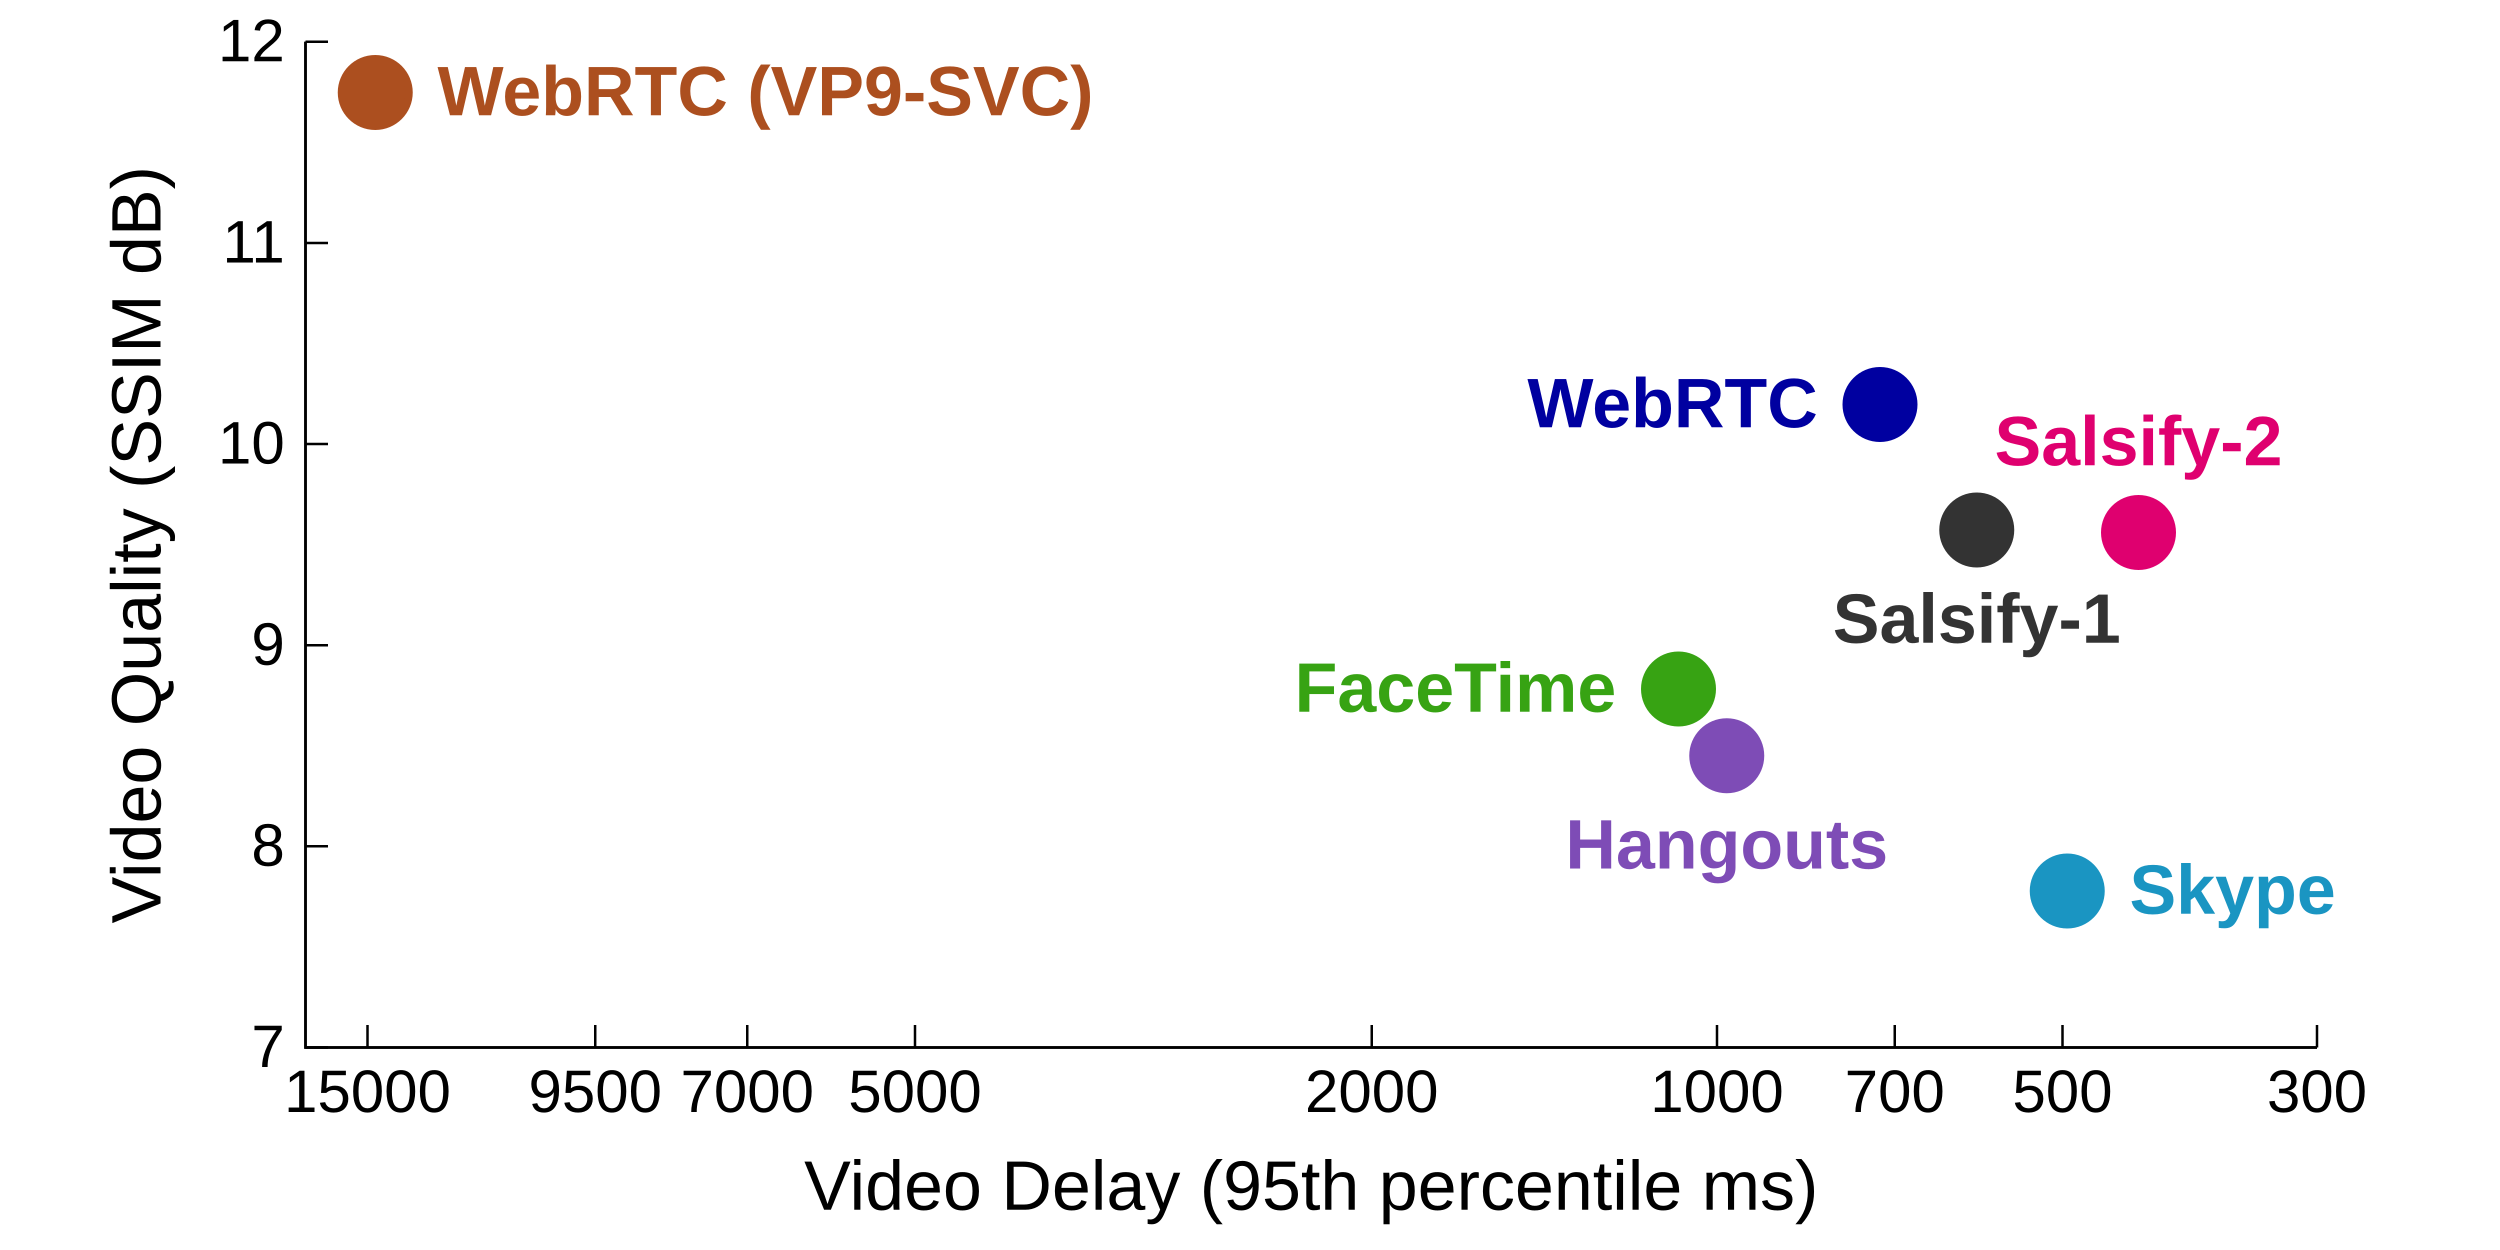
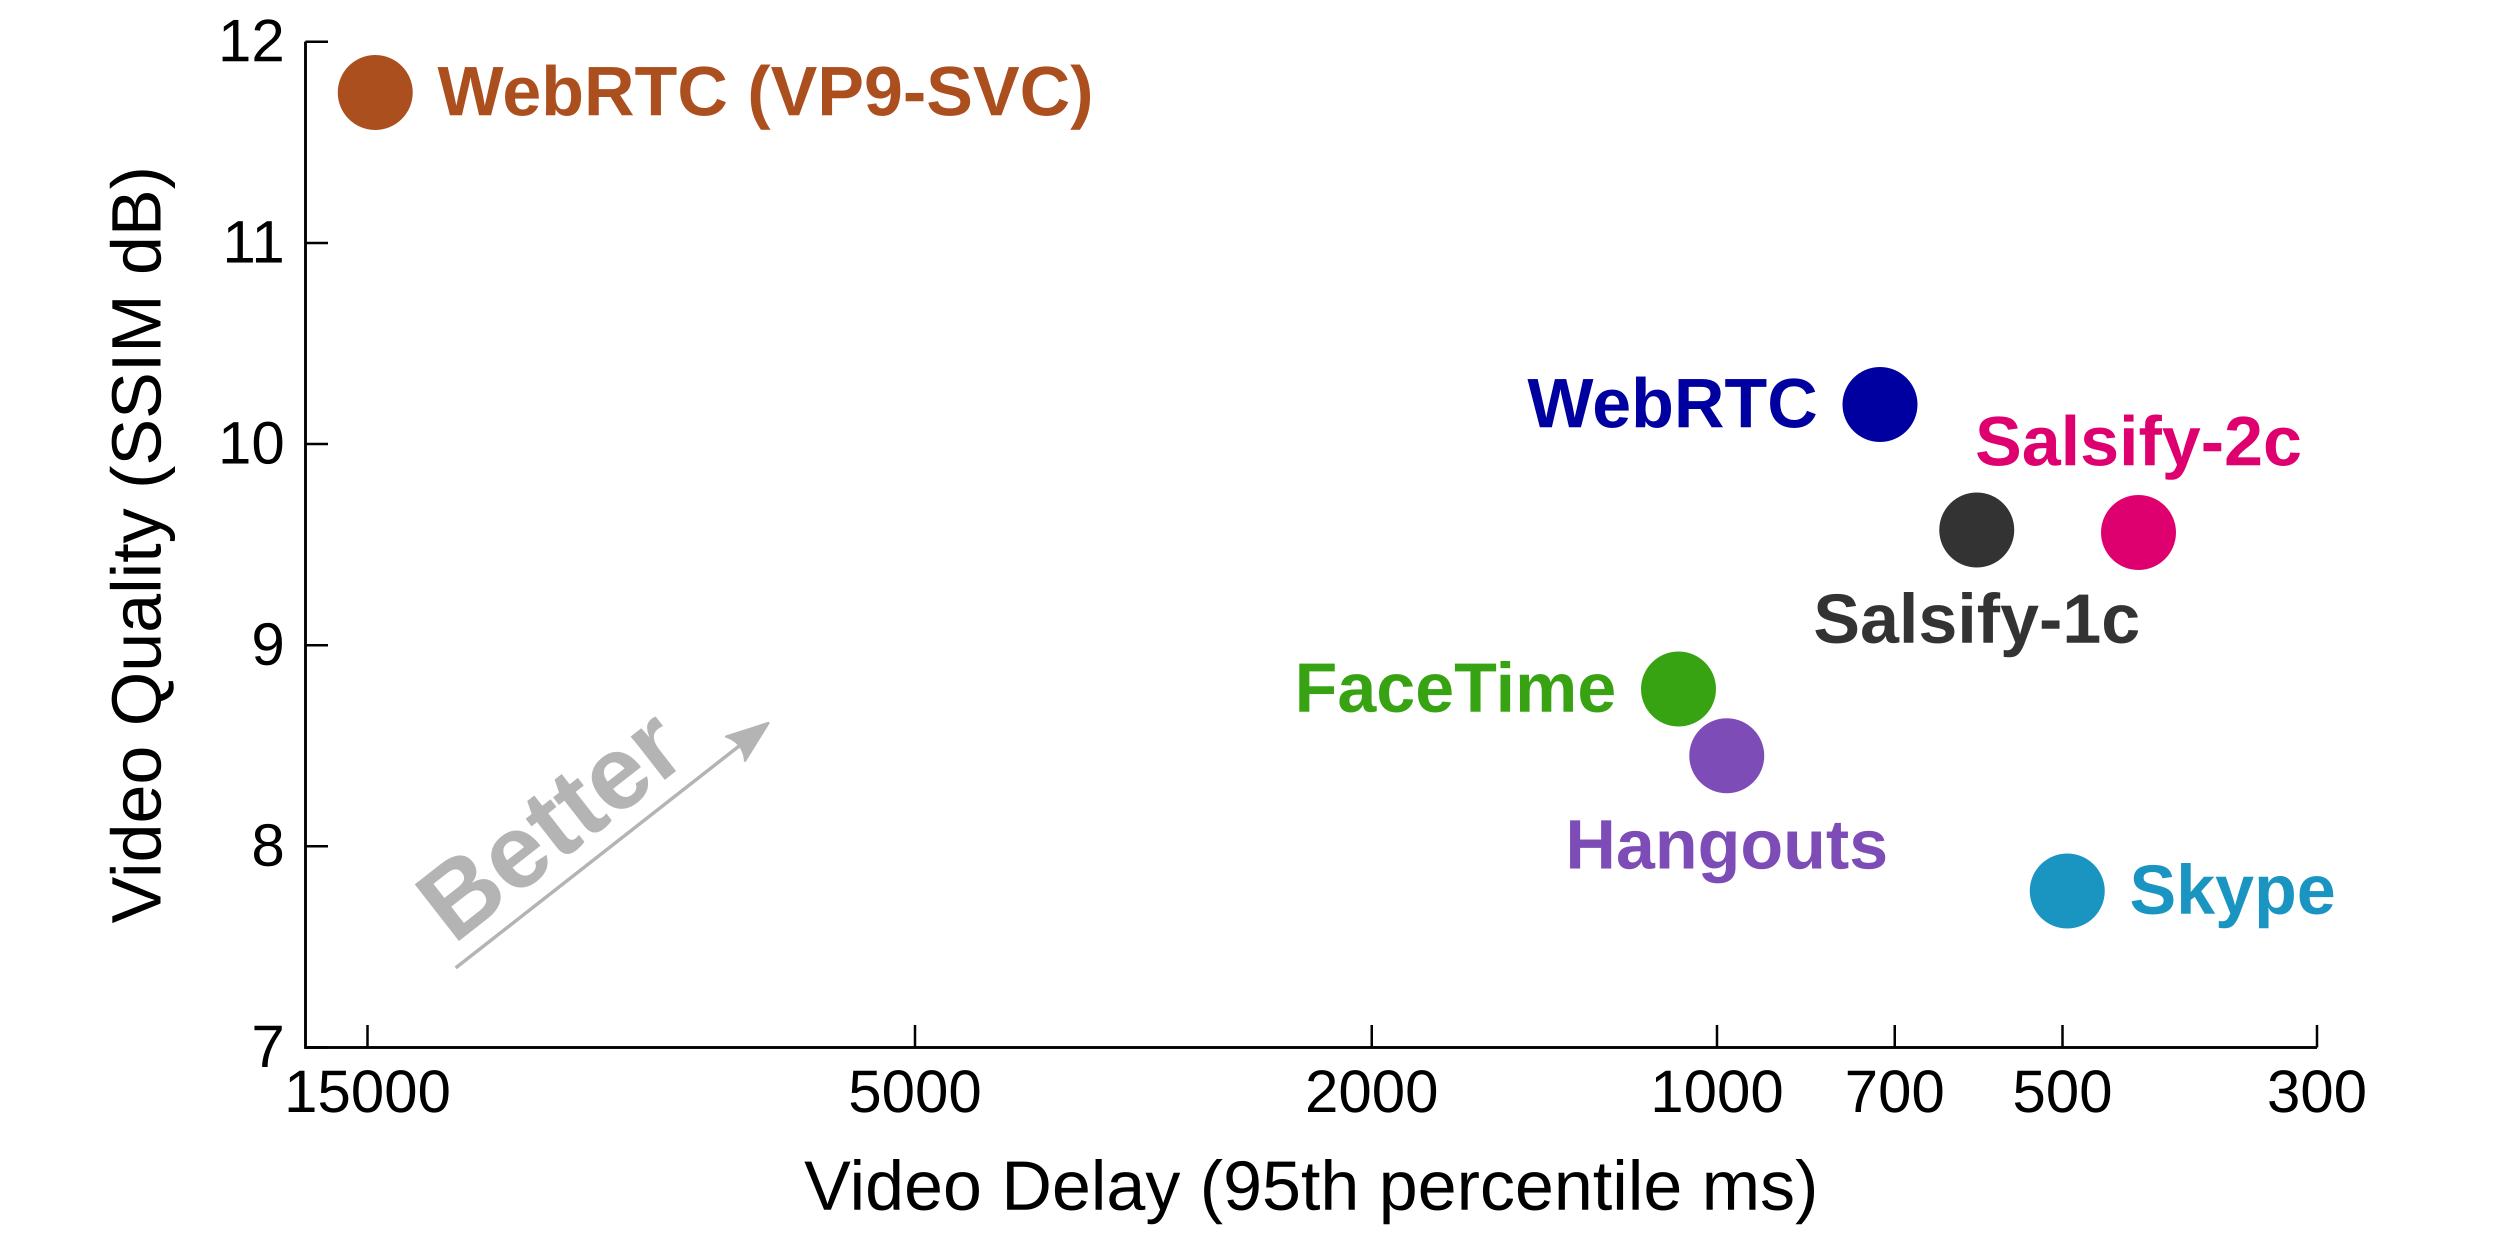
- <svg xmlns="http://www.w3.org/2000/svg" xmlns:xlink="http://www.w3.org/1999/xlink" width="1000" height="500" viewBox="0 0 1000 500">
+ <svg xmlns="http://www.w3.org/2000/svg" xmlns:xlink="http://www.w3.org/1999/xlink" width="1000" height="500" viewBox="0 0 1000 500" version="1.1" id="svg365">
+   <defs id="defs369">
+     <marker style="overflow:visible" id="Arrow2Lend" refX="0" refY="0" orient="auto">
+       <path transform="matrix(-1.1,0,0,-1.1,-1.1,0)" d="M 8.719,4.034 -2.207,0.016 8.719,-4.002 c -1.745,2.372 -1.735,5.617 -6e-7,8.035 z" style="fill:#b4b4b4;fill-opacity:1;fill-rule:evenodd;stroke:#b4b4b4;stroke-width:0.625;stroke-linejoin:round;stroke-opacity:1" id="path4790" />
+     </marker>
+   </defs>
  <g id="gnuplot_canvas">
-     <rect x="0" y="0" width="1000" height="500" fill="#ffffff" />
-     <defs>
+     <rect x="0" y="0" width="1000" height="500" fill="#ffffff" id="rect6" />
+     <defs id="defs34">
      <circle id="gpDot" r="0.5" stroke-width="0.5" />
      <path id="gpPt0" stroke-width="0.222" stroke="currentColor" d="M-1,0 h2 M0,-1 v2" />
      <path id="gpPt1" stroke-width="0.222" stroke="currentColor" d="M-1,-1 L1,1 M1,-1 L-1,1" />
      <path id="gpPt2" stroke-width="0.222" stroke="currentColor" d="M-1,0 L1,0 M0,-1 L0,1 M-1,-1 L1,1 M-1,1 L1,-1" />
      <rect id="gpPt3" stroke-width="0.222" stroke="currentColor" x="-1" y="-1" width="2" height="2" />
      <rect id="gpPt4" stroke-width="0.222" stroke="currentColor" fill="currentColor" x="-1" y="-1" width="2" height="2" />
      <circle id="gpPt5" stroke-width="0.222" stroke="currentColor" cx="0" cy="0" r="1" />
      <use xlink:href="#gpPt5" id="gpPt6" fill="currentColor" stroke="none" />
      <path id="gpPt7" stroke-width="0.222" stroke="currentColor" d="M0,-1.33 L-1.33,0.67 L1.33,0.67 z" />
      <use xlink:href="#gpPt7" id="gpPt8" fill="currentColor" stroke="none" />
      <use xlink:href="#gpPt7" id="gpPt9" stroke="currentColor" transform="rotate(180)" />
      <use xlink:href="#gpPt9" id="gpPt10" fill="currentColor" stroke="none" />
      <use xlink:href="#gpPt3" id="gpPt11" stroke="currentColor" transform="rotate(45)" />
      <use xlink:href="#gpPt11" id="gpPt12" fill="currentColor" stroke="none" />
      <path id="gpPt13" stroke-width="0.222" stroke="currentColor" d="M0,1.330 L1.265,0.411 L0.782,-1.067 L-0.782,-1.076 L-1.265,0.411 z" />
      <use xlink:href="#gpPt13" id="gpPt14" fill="currentColor" stroke="none" />
      <filter id="textbox" filterUnits="objectBoundingBox" x="0" y="0" height="1" width="1">
-         <feFlood flood-color="#FFFFFF" flood-opacity="1" result="bgnd" />
-         <feComposite in="SourceGraphic" in2="bgnd" operator="atop" />
+         <feFlood flood-color="#FFFFFF" flood-opacity="1" result="bgnd" id="feFlood24" />
+         <feComposite in="SourceGraphic" in2="bgnd" operator="atop" id="feComposite26" />
      </filter>
      <filter id="greybox" filterUnits="objectBoundingBox" x="0" y="0" height="1" width="1">
-         <feFlood flood-color="lightgrey" flood-opacity="1" result="grey" />
-         <feComposite in="SourceGraphic" in2="grey" operator="atop" />
+         <feFlood flood-color="lightgrey" flood-opacity="1" result="grey" id="feFlood29" />
+         <feComposite in="SourceGraphic" in2="grey" operator="atop" id="feComposite31" />
      </filter>
    </defs>
-     <g fill="none" color="#FFFFFF" stroke="currentColor" stroke-width="1.00" stroke-linecap="butt" stroke-linejoin="miter">
- </g>
-     <g fill="none" color="black" stroke="currentColor" stroke-width="1.00" stroke-linecap="butt" stroke-linejoin="miter">
-       <path stroke="black" d="M122.2,419.0 L131.2,419.0  " />
-       <g transform="translate(113.9,426.8)" stroke="none" fill="black" font-family="Arial" font-size="24.00" text-anchor="end">
-         <text>
-           <tspan font-family="Arial"> 7</tspan>
-         </text>
-       </g>
-     </g>
-     <g fill="none" color="black" stroke="currentColor" stroke-width="1.00" stroke-linecap="butt" stroke-linejoin="miter">
-       <path stroke="black" d="M122.2,338.5 L131.2,338.5  " />
-       <g transform="translate(113.9,346.3)" stroke="none" fill="black" font-family="Arial" font-size="24.00" text-anchor="end">
-         <text>
-           <tspan font-family="Arial"> 8</tspan>
-         </text>
-       </g>
-     </g>
-     <g fill="none" color="black" stroke="currentColor" stroke-width="1.00" stroke-linecap="butt" stroke-linejoin="miter">
-       <path stroke="black" d="M122.2,258.1 L131.2,258.1  " />
-       <g transform="translate(113.9,265.9)" stroke="none" fill="black" font-family="Arial" font-size="24.00" text-anchor="end">
-         <text>
-           <tspan font-family="Arial"> 9</tspan>
-         </text>
-       </g>
-     </g>
-     <g fill="none" color="black" stroke="currentColor" stroke-width="1.00" stroke-linecap="butt" stroke-linejoin="miter">
-       <path stroke="black" d="M122.2,177.6 L131.2,177.6  " />
-       <g transform="translate(113.9,185.4)" stroke="none" fill="black" font-family="Arial" font-size="24.00" text-anchor="end">
-         <text>
-           <tspan font-family="Arial"> 10</tspan>
-         </text>
-       </g>
-     </g>
-     <g fill="none" color="black" stroke="currentColor" stroke-width="1.00" stroke-linecap="butt" stroke-linejoin="miter">
-       <path stroke="black" d="M122.2,97.2 L131.2,97.2  " />
-       <g transform="translate(113.9,105.0)" stroke="none" fill="black" font-family="Arial" font-size="24.00" text-anchor="end">
-         <text>
-           <tspan font-family="Arial"> 11</tspan>
-         </text>
-       </g>
-     </g>
-     <g fill="none" color="black" stroke="currentColor" stroke-width="1.00" stroke-linecap="butt" stroke-linejoin="miter">
-       <path stroke="black" d="M122.2,16.7 L131.2,16.7  " />
-       <g transform="translate(113.9,24.5)" stroke="none" fill="black" font-family="Arial" font-size="24.00" text-anchor="end">
-         <text>
-           <tspan font-family="Arial"> 12</tspan>
-         </text>
-       </g>
-     </g>
-     <g fill="none" color="black" stroke="currentColor" stroke-width="1.00" stroke-linecap="butt" stroke-linejoin="miter">
-       <path stroke="black" d="M926.8,419.0 L926.8,410.0  " />
-       <g transform="translate(926.8,444.8)" stroke="none" fill="black" font-family="Arial" font-size="24.00" text-anchor="middle">
-         <text>
-           <tspan font-family="Arial">300</tspan>
-         </text>
-       </g>
-     </g>
-     <g fill="none" color="black" stroke="currentColor" stroke-width="1.00" stroke-linecap="butt" stroke-linejoin="miter">
-       <path stroke="black" d="M825.0,419.0 L825.0,410.0  " />
-       <g transform="translate(825.0,444.8)" stroke="none" fill="black" font-family="Arial" font-size="24.00" text-anchor="middle">
-         <text>
-           <tspan font-family="Arial">500</tspan>
-         </text>
-       </g>
-     </g>
-     <g fill="none" color="black" stroke="currentColor" stroke-width="1.00" stroke-linecap="butt" stroke-linejoin="miter">
-       <path stroke="black" d="M757.9,419.0 L757.9,410.0  " />
-       <g transform="translate(757.9,444.8)" stroke="none" fill="black" font-family="Arial" font-size="24.00" text-anchor="middle">
-         <text>
-           <tspan font-family="Arial">700</tspan>
-         </text>
-       </g>
-     </g>
-     <g fill="none" color="black" stroke="currentColor" stroke-width="1.00" stroke-linecap="butt" stroke-linejoin="miter">
-       <path stroke="black" d="M686.8,419.0 L686.8,410.0  " />
-       <g transform="translate(686.8,444.8)" stroke="none" fill="black" font-family="Arial" font-size="24.00" text-anchor="middle">
-         <text>
-           <tspan font-family="Arial">1000</tspan>
-         </text>
-       </g>
-     </g>
-     <g fill="none" color="black" stroke="currentColor" stroke-width="1.00" stroke-linecap="butt" stroke-linejoin="miter">
-       <path stroke="black" d="M548.7,419.0 L548.7,410.0  " />
-       <g transform="translate(548.7,444.8)" stroke="none" fill="black" font-family="Arial" font-size="24.00" text-anchor="middle">
-         <text>
-           <tspan font-family="Arial">2000</tspan>
-         </text>
-       </g>
-     </g>
-     <g fill="none" color="black" stroke="currentColor" stroke-width="1.00" stroke-linecap="butt" stroke-linejoin="miter">
-       <path stroke="black" d="M366.0,419.0 L366.0,410.0  " />
-       <g transform="translate(366.0,444.8)" stroke="none" fill="black" font-family="Arial" font-size="24.00" text-anchor="middle">
-         <text>
-           <tspan font-family="Arial">5000</tspan>
-         </text>
-       </g>
-     </g>
-     <g fill="none" color="black" stroke="currentColor" stroke-width="1.00" stroke-linecap="butt" stroke-linejoin="miter">
-       <path stroke="black" d="M298.9,419.0 L298.9,410.0  " />
-       <g transform="translate(298.9,444.8)" stroke="none" fill="black" font-family="Arial" font-size="24.00" text-anchor="middle">
-         <text>
-           <tspan font-family="Arial">7000</tspan>
-         </text>
-       </g>
-     </g>
-     <g fill="none" color="black" stroke="currentColor" stroke-width="1.00" stroke-linecap="butt" stroke-linejoin="miter">
-       <path stroke="black" d="M238.1,419.0 L238.1,410.0  " />
-       <g transform="translate(238.1,444.8)" stroke="none" fill="black" font-family="Arial" font-size="24.00" text-anchor="middle">
-         <text>
-           <tspan font-family="Arial">9500</tspan>
-         </text>
-       </g>
-     </g>
-     <g fill="none" color="black" stroke="currentColor" stroke-width="1.00" stroke-linecap="butt" stroke-linejoin="miter">
-       <path stroke="black" d="M147.0,419.0 L147.0,410.0  " />
-       <g transform="translate(147.0,444.8)" stroke="none" fill="black" font-family="Arial" font-size="24.00" text-anchor="middle">
-         <text>
-           <tspan font-family="Arial">15000</tspan>
-         </text>
-       </g>
-     </g>
-     <g fill="none" color="black" stroke="currentColor" stroke-width="1.00" stroke-linecap="butt" stroke-linejoin="miter">
- </g>
-     <g fill="none" color="black" stroke="currentColor" stroke-width="1.00" stroke-linecap="butt" stroke-linejoin="miter">
-       <path stroke="black" d="M122.2,16.7 L122.2,419.0 L926.8,419.0 M926.8,16.7 M122.2,16.7  " />
-     </g>
-     <g fill="none" color="black" stroke="currentColor" stroke-width="1.00" stroke-linecap="butt" stroke-linejoin="miter">
-       <g transform="translate(64.2,217.9) rotate(270)" stroke="none" fill="black" font-family="Arial" font-size="28.00" text-anchor="middle">
-         <text>
-           <tspan font-family="Arial">Video Quality (SSIM dB)</tspan>
-         </text>
-       </g>
-     </g>
-     <g fill="none" color="black" stroke="currentColor" stroke-width="1.00" stroke-linecap="butt" stroke-linejoin="miter">
-       <g transform="translate(948.6,217.9) rotate(270)" stroke="none" fill="black" font-family="Arial" font-size="12.00" text-anchor="middle">
-         <text />
-       </g>
-     </g>
-     <g fill="none" color="black" stroke="currentColor" stroke-width="1.00" stroke-linecap="butt" stroke-linejoin="miter">
-       <g transform="translate(524.5,483.9)" stroke="none" fill="black" font-family="Arial" font-size="28.00" text-anchor="middle">
-         <text>
-           <tspan font-family="Arial">Video Delay (95th percentile ms)</tspan>
-         </text>
-       </g>
-     </g>
-     <g fill="none" color="black" stroke="currentColor" stroke-width="1.00" stroke-linecap="butt" stroke-linejoin="miter">
-       <g transform="translate(524.5,29.6)" stroke="none" fill="black" font-family="Arial" font-size="12.00" text-anchor="middle">
-         <text />
-       </g>
-       <g transform="translate(524.5,29.7)" stroke="none" fill="black" font-family="Arial" font-size="12.00" text-anchor="middle">
-         <text />
-       </g>
-     </g>
-     <g fill="none" color="black" stroke="currentColor" stroke-width="1.00" stroke-linecap="butt" stroke-linejoin="miter">
-       <g transform="translate(80.7,482.3)" stroke="none" fill="black" font-family="Arial" font-size="12.00" text-anchor="start">
-         <text />
+     <g fill="none" color="#FFFFFF" stroke="currentColor" stroke-width="1.00" stroke-linecap="butt" stroke-linejoin="miter" id="g36" />
+     <g fill="none" color="black" stroke="currentColor" stroke-width="1.00" stroke-linecap="butt" stroke-linejoin="miter" id="g46">
+       <path stroke="black" d="M122.2,419.0 L131.2,419.0  " id="path38" />
+       <g transform="translate(113.9,426.8)" stroke="none" fill="black" font-family="Arial" font-size="24.00" text-anchor="end" id="g44">
+         <text id="text42">
+           <tspan font-family="Arial" id="tspan40"> 7</tspan>
+         </text>
+       </g>
+     </g>
+     <g fill="none" color="black" stroke="currentColor" stroke-width="1.00" stroke-linecap="butt" stroke-linejoin="miter" id="g56">
+       <path stroke="black" d="M122.2,338.5 L131.2,338.5  " id="path48" />
+       <g transform="translate(113.9,346.3)" stroke="none" fill="black" font-family="Arial" font-size="24.00" text-anchor="end" id="g54">
+         <text id="text52">
+           <tspan font-family="Arial" id="tspan50"> 8</tspan>
+         </text>
+       </g>
+     </g>
+     <g fill="none" color="black" stroke="currentColor" stroke-width="1.00" stroke-linecap="butt" stroke-linejoin="miter" id="g66">
+       <path stroke="black" d="M122.2,258.1 L131.2,258.1  " id="path58" />
+       <g transform="translate(113.9,265.9)" stroke="none" fill="black" font-family="Arial" font-size="24.00" text-anchor="end" id="g64">
+         <text id="text62">
+           <tspan font-family="Arial" id="tspan60"> 9</tspan>
+         </text>
+       </g>
+     </g>
+     <g fill="none" color="black" stroke="currentColor" stroke-width="1.00" stroke-linecap="butt" stroke-linejoin="miter" id="g76">
+       <path stroke="black" d="M122.2,177.6 L131.2,177.6  " id="path68" />
+       <g transform="translate(113.9,185.4)" stroke="none" fill="black" font-family="Arial" font-size="24.00" text-anchor="end" id="g74">
+         <text id="text72">
+           <tspan font-family="Arial" id="tspan70"> 10</tspan>
+         </text>
+       </g>
+     </g>
+     <g fill="none" color="black" stroke="currentColor" stroke-width="1.00" stroke-linecap="butt" stroke-linejoin="miter" id="g86">
+       <path stroke="black" d="M122.2,97.2 L131.2,97.2  " id="path78" />
+       <g transform="translate(113.9,105.0)" stroke="none" fill="black" font-family="Arial" font-size="24.00" text-anchor="end" id="g84">
+         <text id="text82">
+           <tspan font-family="Arial" id="tspan80"> 11</tspan>
+         </text>
+       </g>
+     </g>
+     <g fill="none" color="black" stroke="currentColor" stroke-width="1.00" stroke-linecap="butt" stroke-linejoin="miter" id="g96">
+       <path stroke="black" d="M122.2,16.7 L131.2,16.7  " id="path88" />
+       <g transform="translate(113.9,24.5)" stroke="none" fill="black" font-family="Arial" font-size="24.00" text-anchor="end" id="g94">
+         <text id="text92">
+           <tspan font-family="Arial" id="tspan90"> 12</tspan>
+         </text>
+       </g>
+     </g>
+     <g fill="none" color="black" stroke="currentColor" stroke-width="1.00" stroke-linecap="butt" stroke-linejoin="miter" id="g106">
+       <path stroke="black" d="M926.8,419.0 L926.8,410.0  " id="path98" />
+       <g transform="translate(926.8,444.8)" stroke="none" fill="black" font-family="Arial" font-size="24.00" text-anchor="middle" id="g104">
+         <text id="text102">
+           <tspan font-family="Arial" id="tspan100">300</tspan>
+         </text>
+       </g>
+     </g>
+     <g fill="none" color="black" stroke="currentColor" stroke-width="1.00" stroke-linecap="butt" stroke-linejoin="miter" id="g116">
+       <path stroke="black" d="M825.0,419.0 L825.0,410.0  " id="path108" />
+       <g transform="translate(825.0,444.8)" stroke="none" fill="black" font-family="Arial" font-size="24.00" text-anchor="middle" id="g114">
+         <text id="text112">
+           <tspan font-family="Arial" id="tspan110">500</tspan>
+         </text>
+       </g>
+     </g>
+     <g fill="none" color="black" stroke="currentColor" stroke-width="1.00" stroke-linecap="butt" stroke-linejoin="miter" id="g126">
+       <path stroke="black" d="M757.9,419.0 L757.9,410.0  " id="path118" />
+       <g transform="translate(757.9,444.8)" stroke="none" fill="black" font-family="Arial" font-size="24.00" text-anchor="middle" id="g124">
+         <text id="text122">
+           <tspan font-family="Arial" id="tspan120">700</tspan>
+         </text>
+       </g>
+     </g>
+     <g fill="none" color="black" stroke="currentColor" stroke-width="1.00" stroke-linecap="butt" stroke-linejoin="miter" id="g136">
+       <path stroke="black" d="M686.8,419.0 L686.8,410.0  " id="path128" />
+       <g transform="translate(686.8,444.8)" stroke="none" fill="black" font-family="Arial" font-size="24.00" text-anchor="middle" id="g134">
+         <text id="text132">
+           <tspan font-family="Arial" id="tspan130">1000</tspan>
+         </text>
+       </g>
+     </g>
+     <g fill="none" color="black" stroke="currentColor" stroke-width="1.00" stroke-linecap="butt" stroke-linejoin="miter" id="g146">
+       <path stroke="black" d="M548.7,419.0 L548.7,410.0  " id="path138" />
+       <g transform="translate(548.7,444.8)" stroke="none" fill="black" font-family="Arial" font-size="24.00" text-anchor="middle" id="g144">
+         <text id="text142">
+           <tspan font-family="Arial" id="tspan140">2000</tspan>
+         </text>
+       </g>
+     </g>
+     <g fill="none" color="black" stroke="currentColor" stroke-width="1.00" stroke-linecap="butt" stroke-linejoin="miter" id="g156">
+       <path stroke="black" d="M366.0,419.0 L366.0,410.0  " id="path148" />
+       <g transform="translate(366.0,444.8)" stroke="none" fill="black" font-family="Arial" font-size="24.00" text-anchor="middle" id="g154">
+         <text id="text152">
+           <tspan font-family="Arial" id="tspan150">5000</tspan>
+         </text>
+       </g>
+     </g>
+     <g fill="none" color="black" stroke="currentColor" stroke-width="1.00" stroke-linecap="butt" stroke-linejoin="miter" id="g166">
+       <path stroke="black" d="M147.0,419.0 L147.0,410.0  " id="path158" />
+       <g transform="translate(147.0,444.8)" stroke="none" fill="black" font-family="Arial" font-size="24.00" text-anchor="middle" id="g164">
+         <text id="text162">
+           <tspan font-family="Arial" id="tspan160">15000</tspan>
+         </text>
+       </g>
+     </g>
+     <g fill="none" color="black" stroke="currentColor" stroke-width="1.00" stroke-linecap="butt" stroke-linejoin="miter" id="g168" />
+     <g fill="none" color="black" stroke="currentColor" stroke-width="1.00" stroke-linecap="butt" stroke-linejoin="miter" id="g172">
+       <path stroke="black" d="M122.2,16.7 L122.2,419.0 L926.8,419.0 M926.8,16.7 M122.2,16.7  " id="path170" />
+     </g>
+     <g fill="none" color="black" stroke="currentColor" stroke-width="1.00" stroke-linecap="butt" stroke-linejoin="miter" id="g180">
+       <g transform="translate(64.2,217.9) rotate(270)" stroke="none" fill="black" font-family="Arial" font-size="28.00" text-anchor="middle" id="g178">
+         <text id="text176">
+           <tspan font-family="Arial" id="tspan174">Video Quality (SSIM dB)</tspan>
+         </text>
+       </g>
+     </g>
+     <g fill="none" color="black" stroke="currentColor" stroke-width="1.00" stroke-linecap="butt" stroke-linejoin="miter" id="g186">
+       <g transform="translate(948.6,217.9) rotate(270)" stroke="none" fill="black" font-family="Arial" font-size="12.00" text-anchor="middle" id="g184">
+         <text id="text182" />
+       </g>
+     </g>
+     <g fill="none" color="black" stroke="currentColor" stroke-width="1.00" stroke-linecap="butt" stroke-linejoin="miter" id="g194">
+       <g transform="translate(524.5,483.9)" stroke="none" fill="black" font-family="Arial" font-size="28.00" text-anchor="middle" id="g192">
+         <text id="text190">
+           <tspan font-family="Arial" id="tspan188">Video Delay (95th percentile ms)</tspan>
+         </text>
+       </g>
+     </g>
+     <g fill="none" color="black" stroke="currentColor" stroke-width="1.00" stroke-linecap="butt" stroke-linejoin="miter" id="g204">
+       <g transform="translate(524.5,29.6)" stroke="none" fill="black" font-family="Arial" font-size="12.00" text-anchor="middle" id="g198">
+         <text id="text196" />
+       </g>
+       <g transform="translate(524.5,29.7)" stroke="none" fill="black" font-family="Arial" font-size="12.00" text-anchor="middle" id="g202">
+         <text id="text200" />
+       </g>
+     </g>
+     <g fill="none" color="black" stroke="currentColor" stroke-width="1.00" stroke-linecap="butt" stroke-linejoin="miter" id="g210">
+       <g transform="translate(80.7,482.3)" stroke="none" fill="black" font-family="Arial" font-size="12.00" text-anchor="start" id="g208">
+         <text id="text206" />
      </g>
    </g>
    <g id="gnuplot_plot_1">
-       <g fill="none" color="black" stroke="currentColor" stroke-width="1.00" stroke-linecap="butt" stroke-linejoin="miter">
-         <path stroke="rgb(172,  79,  31)" d="M150.1,37.0  " />
-         <use xlink:href="#gpPt6" transform="translate(150.1,37.0) scale(13.50)" color="rgb(172,  79,  31)" />
+       <g fill="none" color="black" stroke="currentColor" stroke-width="1.00" stroke-linecap="butt" stroke-linejoin="miter" id="g218">
+         <path stroke="rgb(172,  79,  31)" d="M150.1,37.0  " id="path214" />
+         <use xlink:href="#gpPt6" transform="translate(150.1,37.0) scale(13.50)" color="rgb(172,  79,  31)" id="use216" />
      </g>
    </g>
    <g id="gnuplot_plot_2">
-       <g fill="none" color="black" stroke="currentColor" stroke-width="1.00" stroke-linecap="butt" stroke-linejoin="miter">
-         <g transform="translate(175.0,46.1)" stroke="none" fill="rgb(172,79,31)" font-family="Arial:Bold" font-size="28.00" text-anchor="start">
-           <text>
-             <tspan font-family="Arial" font-weight="bold">WebRTC (VP9-SVC)</tspan>
+       <g fill="none" color="black" stroke="currentColor" stroke-width="1.00" stroke-linecap="butt" stroke-linejoin="miter" id="g229">
+         <g transform="translate(175.0,46.1)" stroke="none" fill="rgb(172,79,31)" font-family="Arial:Bold" font-size="28.00" text-anchor="start" id="g227">
+           <text id="text225">
+             <tspan font-family="Arial" font-weight="bold" id="tspan223">WebRTC (VP9-SVC)</tspan>
          </text>
        </g>
      </g>
    </g>
    <g id="gnuplot_plot_3">
-       <g fill="none" color="black" stroke="currentColor" stroke-width="1.00" stroke-linecap="butt" stroke-linejoin="miter">
-         <path stroke="rgb( 26, 149, 194)" d="M826.9,356.4  " />
-         <use xlink:href="#gpPt6" transform="translate(826.9,356.4) scale(13.50)" color="rgb( 26, 149, 194)" />
+       <g fill="none" color="black" stroke="currentColor" stroke-width="1.00" stroke-linecap="butt" stroke-linejoin="miter" id="g238">
+         <path stroke="rgb( 26, 149, 194)" d="M826.9,356.4  " id="path234" />
+         <use xlink:href="#gpPt6" transform="translate(826.9,356.4) scale(13.50)" color="rgb( 26, 149, 194)" id="use236" />
      </g>
    </g>
    <g id="gnuplot_plot_4">
-       <g fill="none" color="black" stroke="currentColor" stroke-width="1.00" stroke-linecap="butt" stroke-linejoin="miter">
-         <g transform="translate(851.8,365.5)" stroke="none" fill="rgb(26,149,194)" font-family="Arial:Bold" font-size="28.00" text-anchor="start">
-           <text>
-             <tspan font-family="Arial" font-weight="bold">Skype</tspan>
+       <g fill="none" color="black" stroke="currentColor" stroke-width="1.00" stroke-linecap="butt" stroke-linejoin="miter" id="g249">
+         <g transform="translate(851.8,365.5)" stroke="none" fill="rgb(26,149,194)" font-family="Arial:Bold" font-size="28.00" text-anchor="start" id="g247">
+           <text id="text245">
+             <tspan font-family="Arial" font-weight="bold" id="tspan243">Skype</tspan>
          </text>
        </g>
      </g>
    </g>
    <g id="gnuplot_plot_5">
-       <g fill="none" color="black" stroke="currentColor" stroke-width="1.00" stroke-linecap="butt" stroke-linejoin="miter">
-         <path stroke="rgb(126,  76, 182)" d="M690.7,302.3  " />
-         <use xlink:href="#gpPt6" transform="translate(690.7,302.3) scale(13.50)" color="rgb(126,  76, 182)" />
+       <g fill="none" color="black" stroke="currentColor" stroke-width="1.00" stroke-linecap="butt" stroke-linejoin="miter" id="g258">
+         <path stroke="rgb(126,  76, 182)" d="M690.7,302.3  " id="path254" />
+         <use xlink:href="#gpPt6" transform="translate(690.7,302.3) scale(13.50)" color="rgb(126,  76, 182)" id="use256" />
      </g>
    </g>
    <g id="gnuplot_plot_6">
-       <g fill="none" color="black" stroke="currentColor" stroke-width="1.00" stroke-linecap="butt" stroke-linejoin="miter">
-         <g transform="translate(690.7,347.4)" stroke="none" fill="rgb(126,76,182)" font-family="Arial:Bold" font-size="28.00" text-anchor="middle">
-           <text>
-             <tspan font-family="Arial" font-weight="bold">Hangouts</tspan>
+       <g fill="none" color="black" stroke="currentColor" stroke-width="1.00" stroke-linecap="butt" stroke-linejoin="miter" id="g269">
+         <g transform="translate(690.7,347.4)" stroke="none" fill="rgb(126,76,182)" font-family="Arial:Bold" font-size="28.00" text-anchor="middle" id="g267">
+           <text id="text265">
+             <tspan font-family="Arial" font-weight="bold" id="tspan263">Hangouts</tspan>
          </text>
        </g>
      </g>
    </g>
    <g id="gnuplot_plot_7">
-       <g fill="none" color="black" stroke="currentColor" stroke-width="1.00" stroke-linecap="butt" stroke-linejoin="miter">
-         <path stroke="rgb( 51,  51,  51)" d="M790.7,212.0  " />
-         <use xlink:href="#gpPt6" transform="translate(790.7,212.0) scale(13.50)" color="rgb( 51,  51,  51)" />
+       <g fill="none" color="black" stroke="currentColor" stroke-width="1.00" stroke-linecap="butt" stroke-linejoin="miter" id="g278">
+         <path stroke="rgb( 51,  51,  51)" d="M790.7,212.0  " id="path274" />
+         <use xlink:href="#gpPt6" transform="translate(790.7,212.0) scale(13.50)" color="rgb( 51,  51,  51)" id="use276" />
      </g>
    </g>
    <g id="gnuplot_plot_8">
-       <g fill="none" color="black" stroke="currentColor" stroke-width="1.00" stroke-linecap="butt" stroke-linejoin="miter">
-         <g transform="translate(790.7,257.1)" stroke="none" fill="rgb(51,51,51)" font-family="Arial:Bold" font-size="28.00" text-anchor="middle">
-           <text>
-             <tspan font-family="Arial" font-weight="bold">Salsify-1</tspan>
+       <g fill="none" color="black" stroke="currentColor" stroke-width="1.00" stroke-linecap="butt" stroke-linejoin="miter" id="g289">
+         <g transform="translate(790.7,257.1)" stroke="none" fill="rgb(51,51,51)" font-family="Arial:Bold" font-size="28.00" text-anchor="middle" id="g287">
+           <text id="text285">
+             <tspan font-family="Arial" font-weight="bold" id="tspan283">Salsify-1c</tspan>
          </text>
        </g>
      </g>
    </g>
    <g id="gnuplot_plot_9">
-       <g fill="none" color="black" stroke="currentColor" stroke-width="1.00" stroke-linecap="butt" stroke-linejoin="miter">
-         <path stroke="rgb( 55, 163,  19)" d="M671.4,275.6  " />
-         <use xlink:href="#gpPt6" transform="translate(671.4,275.6) scale(13.50)" color="rgb( 55, 163,  19)" />
+       <g fill="none" color="black" stroke="currentColor" stroke-width="1.00" stroke-linecap="butt" stroke-linejoin="miter" id="g298">
+         <path stroke="rgb( 55, 163,  19)" d="M671.4,275.6  " id="path294" />
+         <use xlink:href="#gpPt6" transform="translate(671.4,275.6) scale(13.50)" color="rgb( 55, 163,  19)" id="use296" />
      </g>
    </g>
    <g id="gnuplot_plot_10">
-       <g fill="none" color="black" stroke="currentColor" stroke-width="1.00" stroke-linecap="butt" stroke-linejoin="miter">
-         <g transform="translate(646.5,284.7)" stroke="none" fill="rgb(55,163,19)" font-family="Arial:Bold" font-size="28.00" text-anchor="end">
-           <text>
-             <tspan font-family="Arial" font-weight="bold">FaceTime</tspan>
+       <g fill="none" color="black" stroke="currentColor" stroke-width="1.00" stroke-linecap="butt" stroke-linejoin="miter" id="g309">
+         <g transform="translate(646.5,284.7)" stroke="none" fill="rgb(55,163,19)" font-family="Arial:Bold" font-size="28.00" text-anchor="end" id="g307">
+           <text id="text305">
+             <tspan font-family="Arial" font-weight="bold" id="tspan303">FaceTime</tspan>
          </text>
        </g>
      </g>
    </g>
    <g id="gnuplot_plot_11">
-       <g fill="none" color="black" stroke="currentColor" stroke-width="1.00" stroke-linecap="butt" stroke-linejoin="miter">
-         <path stroke="rgb(223,   0, 111)" d="M855.4,213.0  " />
-         <use xlink:href="#gpPt6" transform="translate(855.4,213.0) scale(13.50)" color="rgb(223,   0, 111)" />
+       <g fill="none" color="black" stroke="currentColor" stroke-width="1.00" stroke-linecap="butt" stroke-linejoin="miter" id="g318">
+         <path stroke="rgb(223,   0, 111)" d="M855.4,213.0  " id="path314" />
+         <use xlink:href="#gpPt6" transform="translate(855.4,213.0) scale(13.50)" color="rgb(223,   0, 111)" id="use316" />
      </g>
    </g>
    <g id="gnuplot_plot_12">
-       <g fill="none" color="black" stroke="currentColor" stroke-width="1.00" stroke-linecap="butt" stroke-linejoin="miter">
-         <g transform="translate(855.4,186.1)" stroke="none" fill="rgb(223,0,111)" font-family="Arial:Bold" font-size="28.00" text-anchor="middle">
-           <text>
-             <tspan font-family="Arial" font-weight="bold">Salsify-2</tspan>
+       <g fill="none" color="black" stroke="currentColor" stroke-width="1.00" stroke-linecap="butt" stroke-linejoin="miter" id="g329">
+         <g transform="translate(855.4,186.1)" stroke="none" fill="rgb(223,0,111)" font-family="Arial:Bold" font-size="28.00" text-anchor="middle" id="g327">
+           <text id="text325">
+             <tspan font-family="Arial" font-weight="bold" id="tspan323">Salsify-2c</tspan>
          </text>
        </g>
      </g>
    </g>
    <g id="gnuplot_plot_13">
-       <g fill="none" color="black" stroke="currentColor" stroke-width="1.00" stroke-linecap="butt" stroke-linejoin="miter">
-         <path stroke="rgb(  0,   0, 160)" d="M752.0,161.8  " />
-         <use xlink:href="#gpPt6" transform="translate(752.0,161.8) scale(13.50)" color="rgb(  0,   0, 160)" />
+       <g fill="none" color="black" stroke="currentColor" stroke-width="1.00" stroke-linecap="butt" stroke-linejoin="miter" id="g338">
+         <path stroke="rgb(  0,   0, 160)" d="M752.0,161.8  " id="path334" />
+         <use xlink:href="#gpPt6" transform="translate(752.0,161.8) scale(13.50)" color="rgb(  0,   0, 160)" id="use336" />
      </g>
    </g>
    <g id="gnuplot_plot_14">
-       <g fill="none" color="black" stroke="currentColor" stroke-width="1.00" stroke-linecap="butt" stroke-linejoin="miter">
-         <g transform="translate(727.1,170.9)" stroke="none" fill="rgb(0,0,160)" font-family="Arial:Bold" font-size="28.00" text-anchor="end">
-           <text>
-             <tspan font-family="Arial" font-weight="bold">WebRTC</tspan>
-           </text>
-         </g>
-       </g>
-     </g>
-     <g fill="none" color="#FFFFFF" stroke="rgb(  0,   0, 160)" stroke-width="2.00" stroke-linecap="butt" stroke-linejoin="miter">
- </g>
-     <g fill="none" color="black" stroke="currentColor" stroke-width="2.00" stroke-linecap="butt" stroke-linejoin="miter">
- </g>
-     <g fill="none" color="black" stroke="black" stroke-width="1.00" stroke-linecap="butt" stroke-linejoin="miter">
- </g>
-     <g fill="none" color="black" stroke="currentColor" stroke-width="1.00" stroke-linecap="butt" stroke-linejoin="miter">
-       <path stroke="black" d="M122.2,16.7 L122.2,419.0 L926.8,419.0 M926.8,16.7 M122.2,16.7  " />
-     </g>
-     <g fill="none" color="black" stroke="currentColor" stroke-width="1.00" stroke-linecap="butt" stroke-linejoin="miter">
- </g>
+       <g fill="none" color="black" stroke="currentColor" stroke-width="1.00" stroke-linecap="butt" stroke-linejoin="miter" id="g349">
+         <g transform="translate(727.1,170.9)" stroke="none" fill="rgb(0,0,160)" font-family="Arial:Bold" font-size="28.00" text-anchor="end" id="g347">
+           <text id="text345">
+             <tspan font-family="Arial" font-weight="bold" id="tspan343">WebRTC</tspan>
+           </text>
+         </g>
+       </g>
+     </g>
+     <g fill="none" color="#FFFFFF" stroke="rgb(  0,   0, 160)" stroke-width="2.00" stroke-linecap="butt" stroke-linejoin="miter" id="g352" />
+     <g fill="none" color="black" stroke="currentColor" stroke-width="2.00" stroke-linecap="butt" stroke-linejoin="miter" id="g354" />
+     <g fill="none" color="black" stroke="black" stroke-width="1.00" stroke-linecap="butt" stroke-linejoin="miter" id="g356" />
+     <g fill="none" color="black" stroke="currentColor" stroke-width="1.00" stroke-linecap="butt" stroke-linejoin="miter" id="g360">
+       <path stroke="black" d="M122.2,16.7 L122.2,419.0 L926.8,419.0 M926.8,16.7 M122.2,16.7  " id="path358" />
+     </g>
+     <g fill="none" color="black" stroke="currentColor" stroke-width="1.00" stroke-linecap="butt" stroke-linejoin="miter" id="g362" />
+   </g>
+   <g transform="matrix(1.066667,0,0,1.066667,-360.7262,-264.603)" id="layer1">
+     <g transform="matrix(0.4366066,-1.346118,1.344488,0.4371358,57.00512,760.7761)" id="g5057">
+       <text xml:space="preserve" style="font-style:normal;font-variant:normal;font-weight:normal;font-stretch:normal;line-height:0%;font-family:'ACaslon Regular';-inkscape-font-specification:'ACaslon Regular, ';letter-spacing:0px;word-spacing:0px;fill:#b4b4b4;fill-opacity:1;stroke:none;stroke-width:1px;stroke-linecap:butt;stroke-linejoin:miter;stroke-opacity:1" x="320.402" y="108.537" id="text4267" transform="matrix(0.8291149,0.5590127,-0.5597371,0.8287149,0,0)">
+         <tspan id="tspan4269" x="320.402" y="108.537" style="font-style:normal;font-variant:normal;font-weight:bold;font-stretch:normal;font-size:27.692px;line-height:0.25;font-family:Arial;-inkscape-font-specification:'Arial Bold';fill:#b4b4b4;fill-opacity:1;stroke:none;stroke-opacity:1">Better</tspan>
+       </text>
+       <path style="fill:#b4b4b4;fill-opacity:1;fill-rule:evenodd;stroke:#b4b4b4;stroke-width:0.919;stroke-linecap:butt;stroke-linejoin:miter;stroke-miterlimit:4;stroke-dasharray:none;stroke-opacity:1;marker-end:url(#Arrow2Lend)" d="m 199.403,271.468 86.318,58.198" id="path4271" />
+     </g>
  </g>
</svg>
